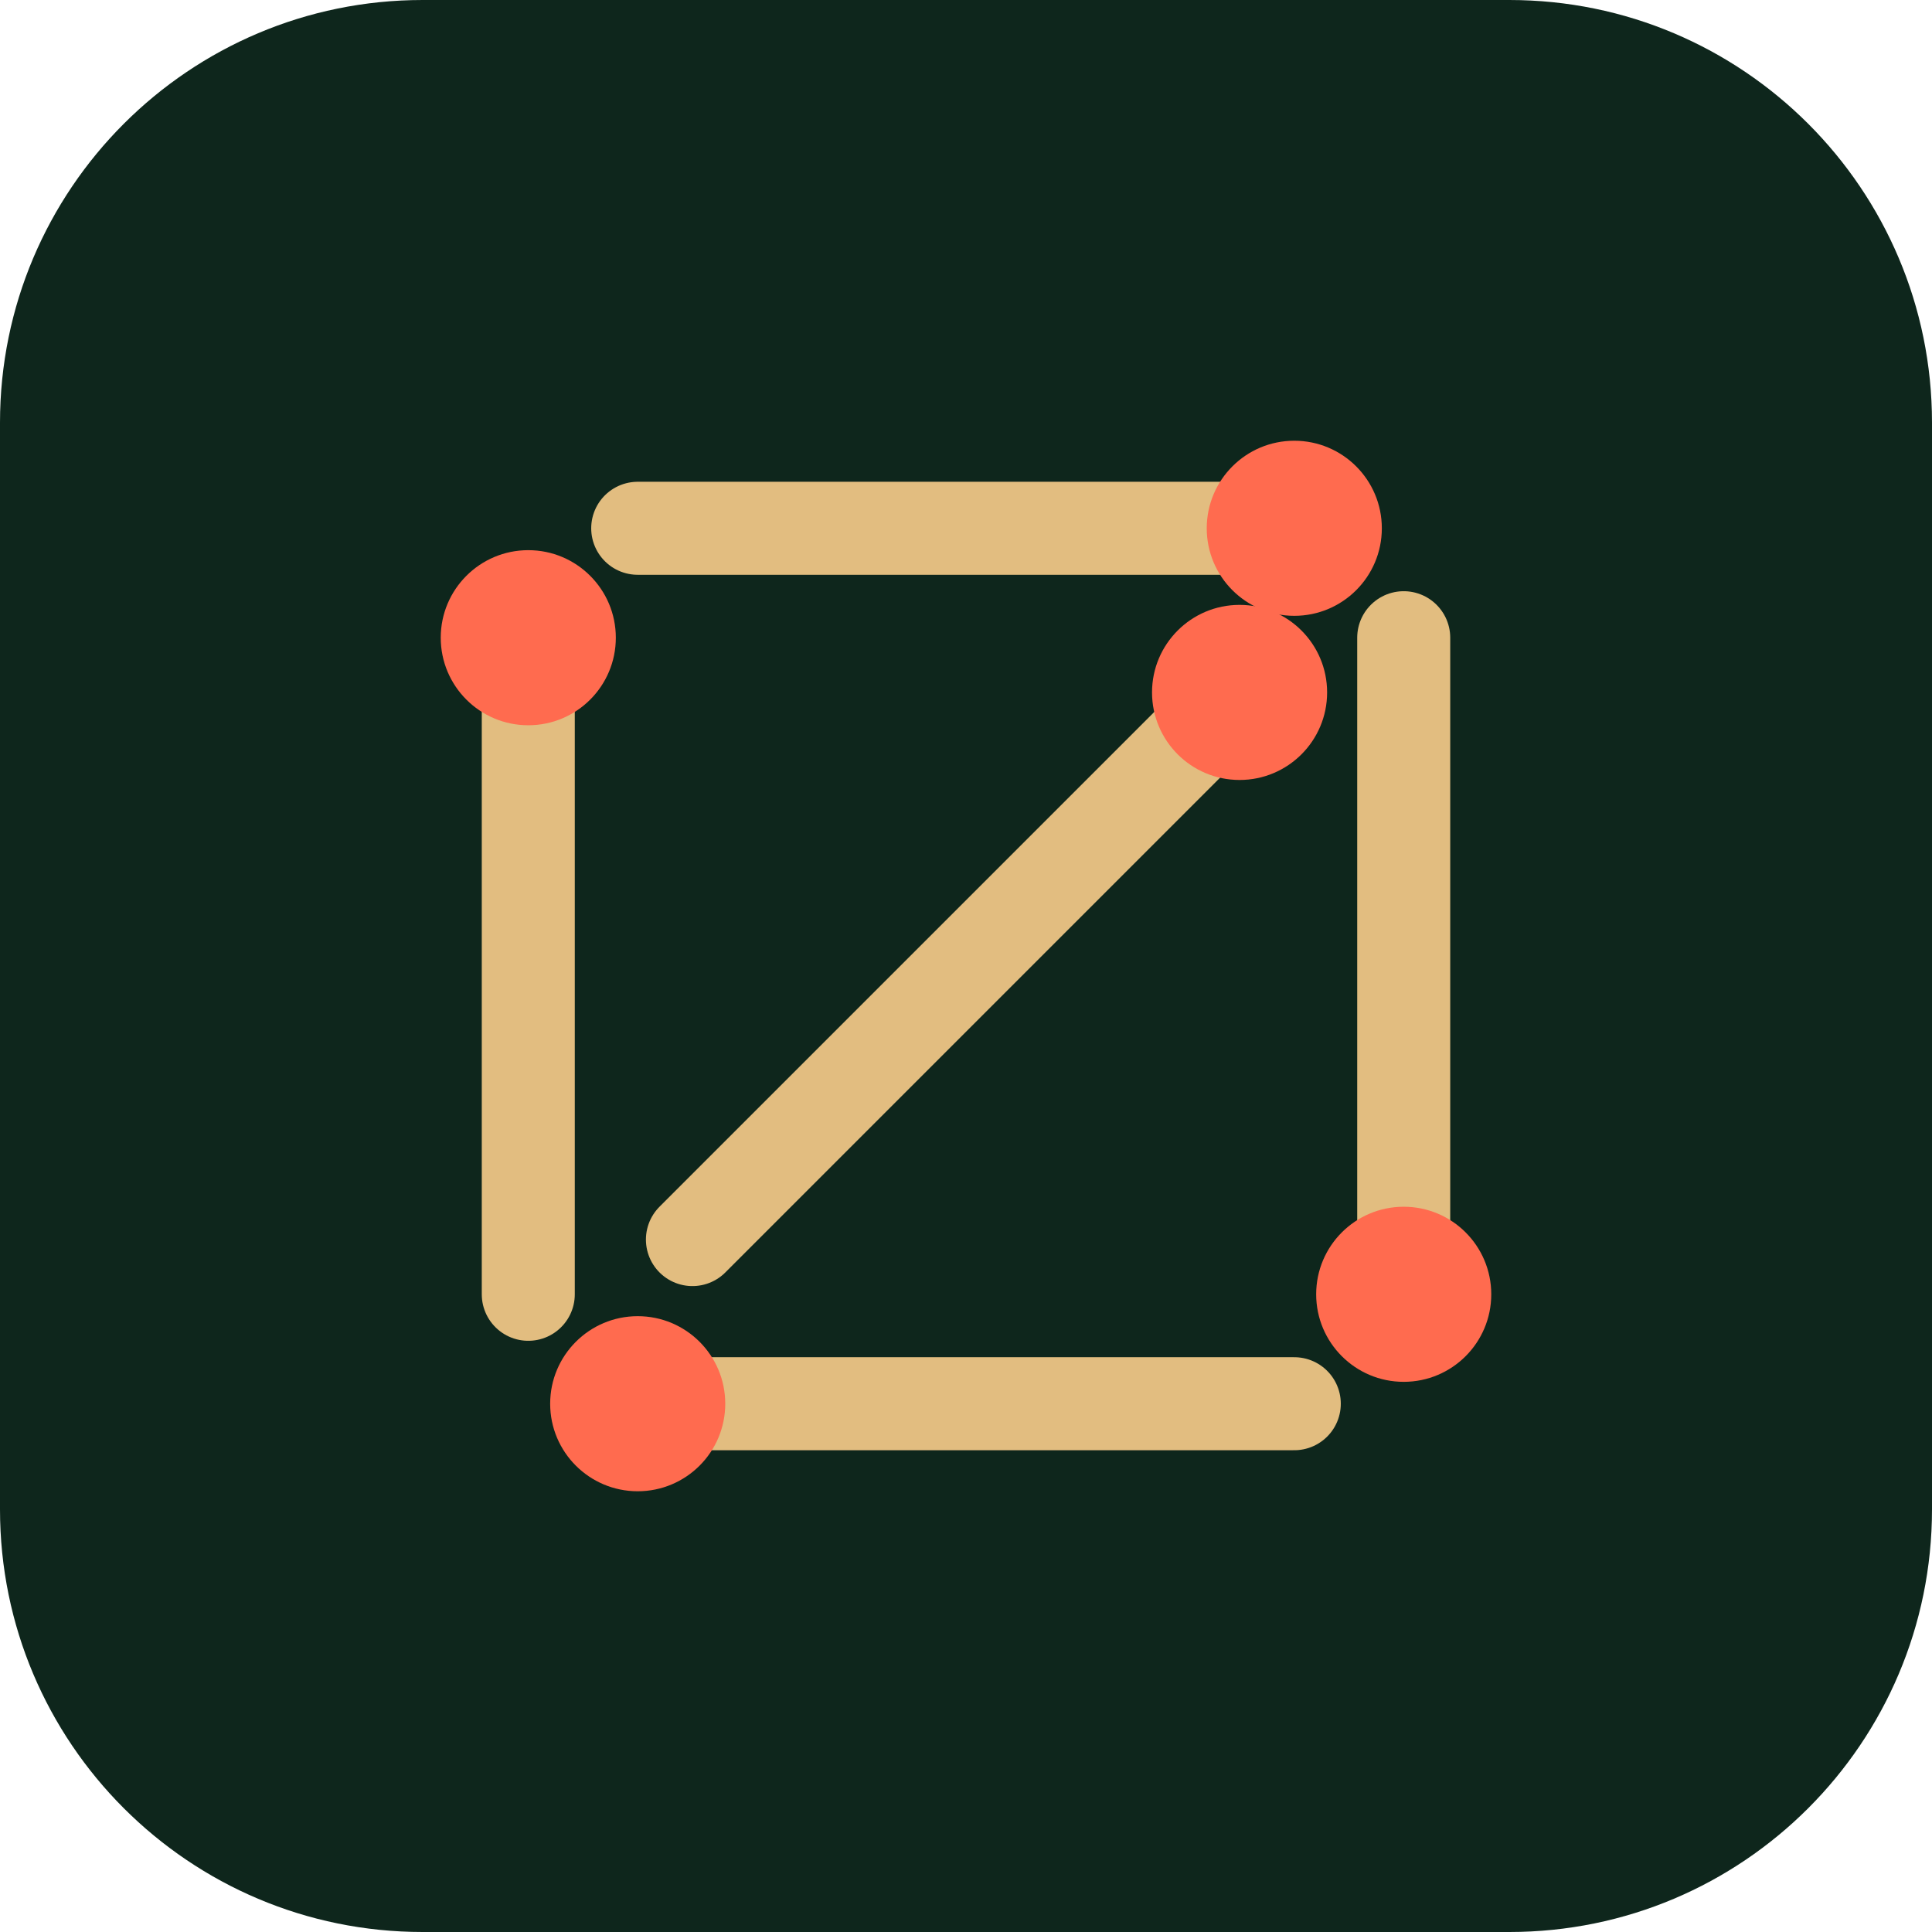
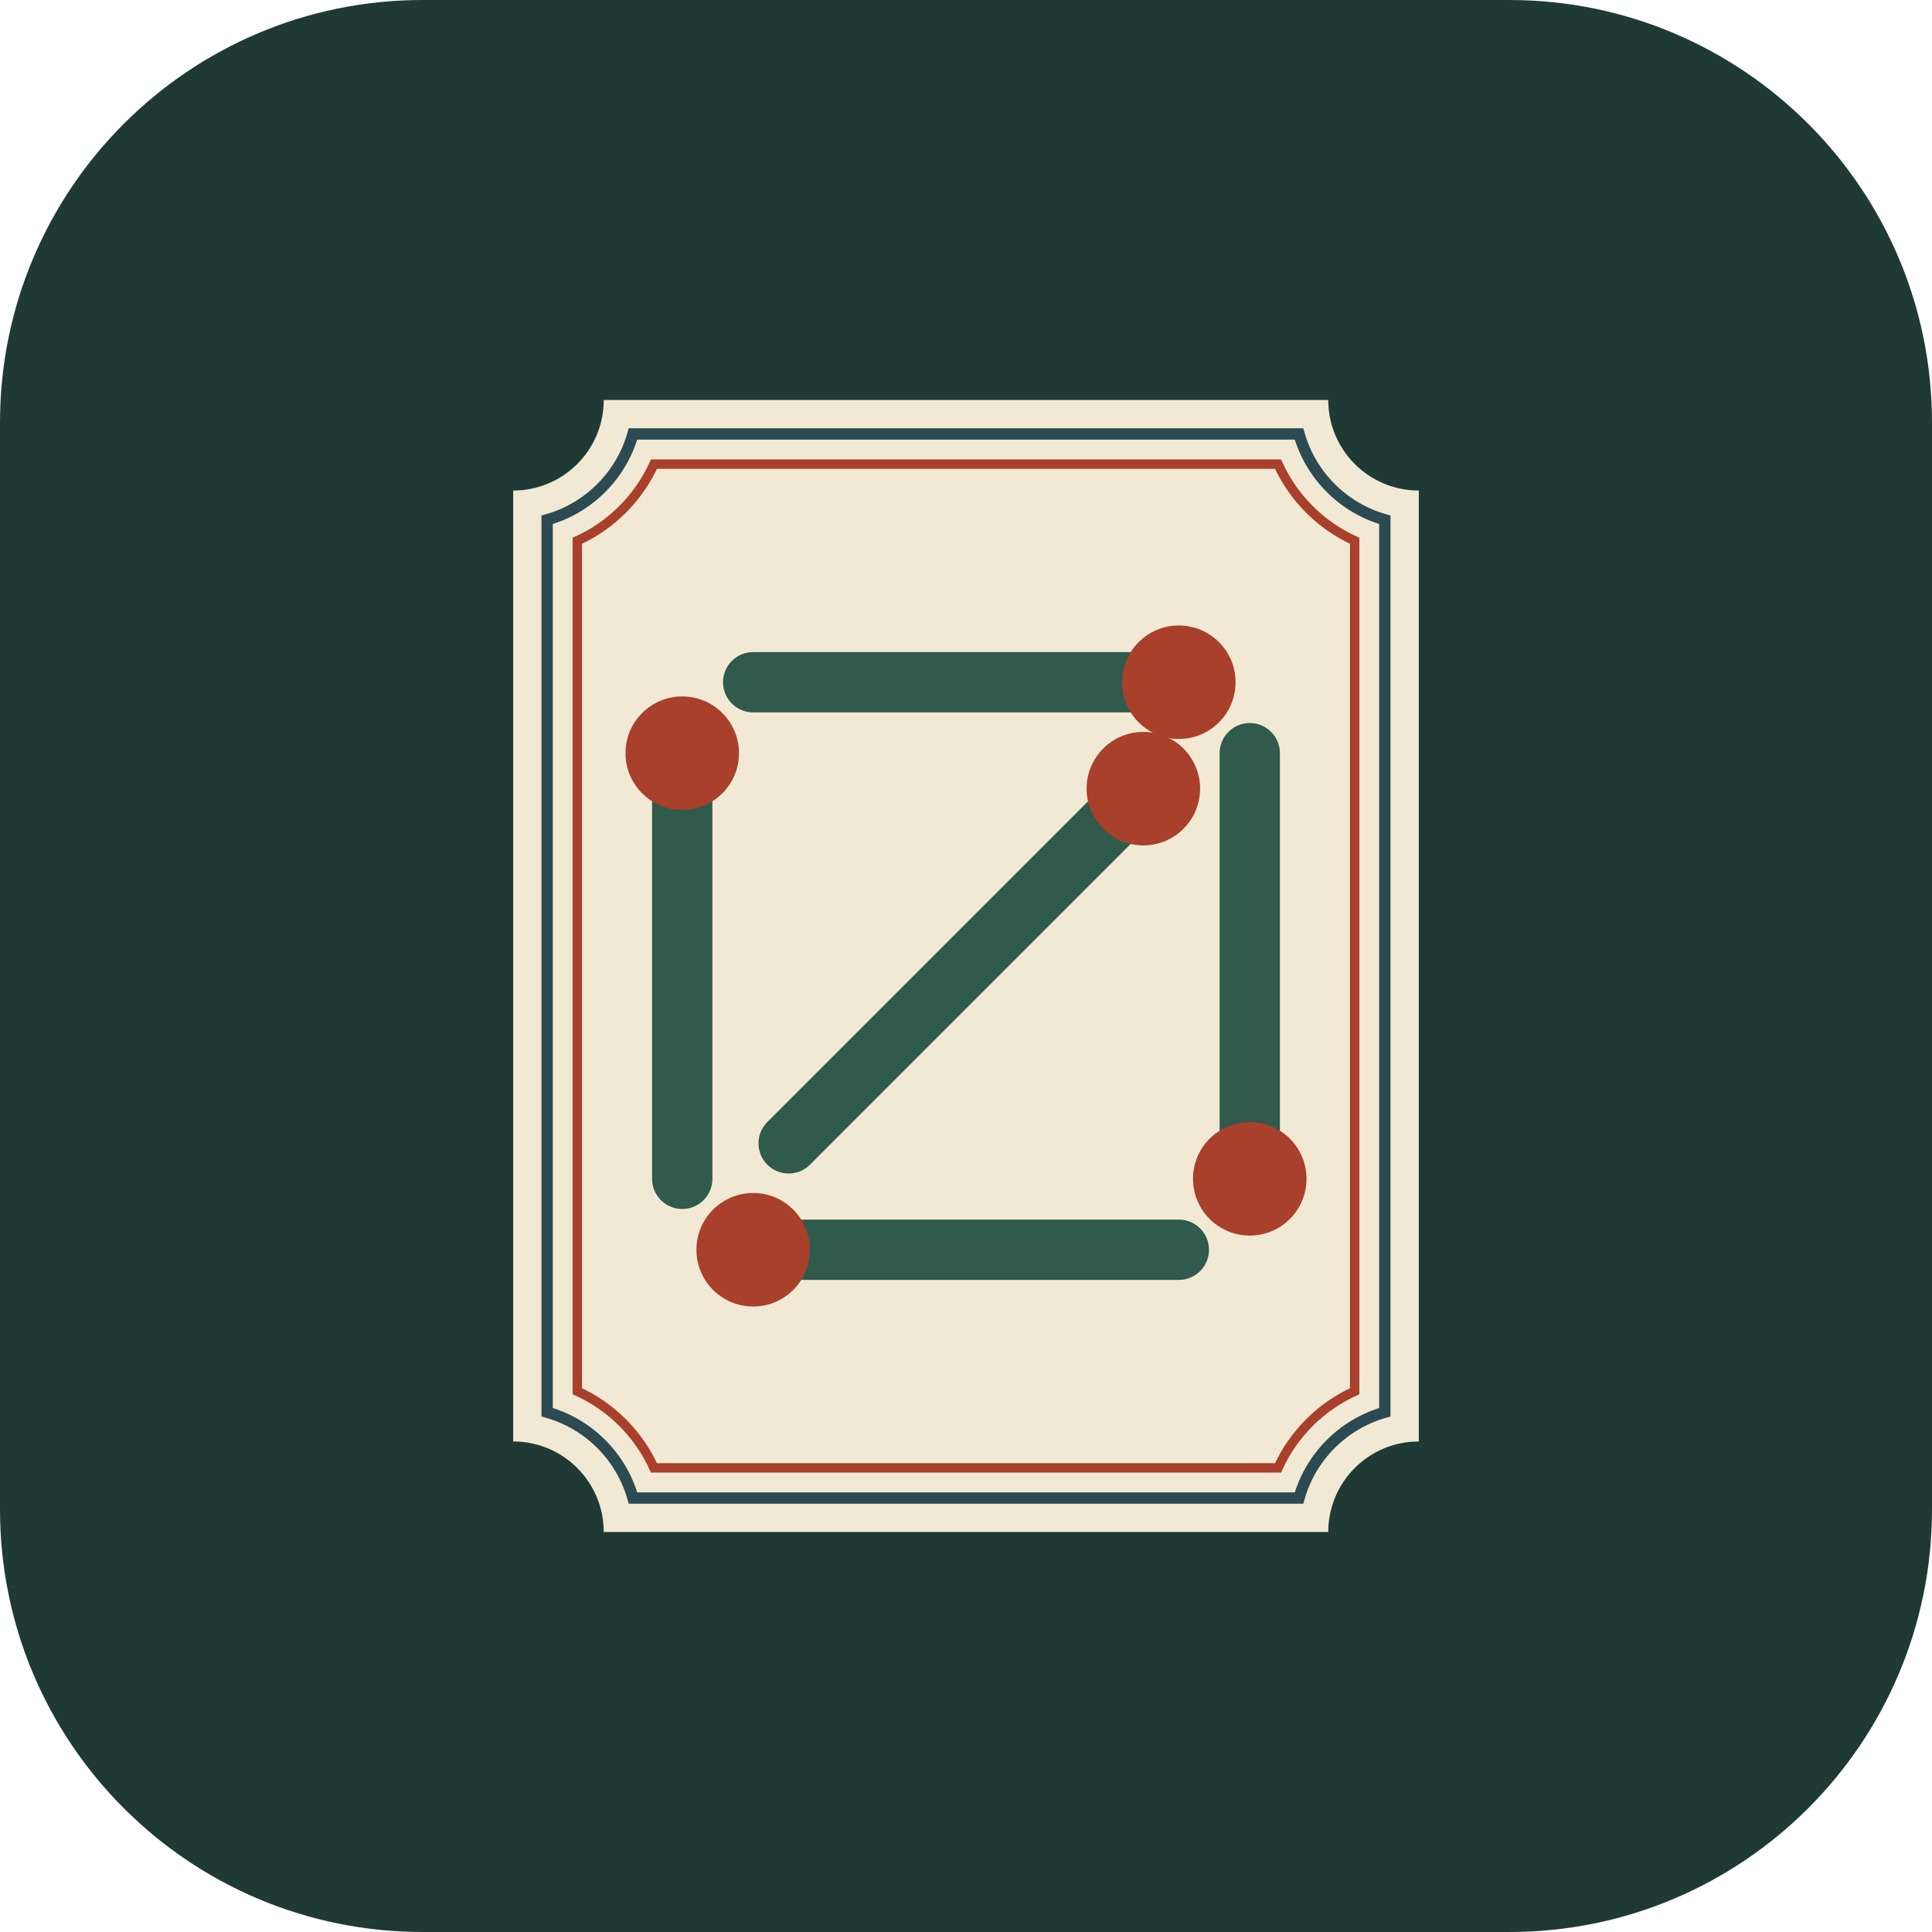
<svg xmlns="http://www.w3.org/2000/svg" viewBox="0 0 512 512">
-   <rect width="512" height="512" rx="112" fill="#0e261c" />
-   <g transform="translate(82 82) scale(7.25)" stroke="#e2bd80" stroke-width="3.4" stroke-linecap="round" fill="#ff6b4f">
+   <rect width="512" height="512" rx="112" fill="#1f3a35" />
+   <path fill="#f2e9d4" d="M160 106 H352 A24 24 0 0 0 376 130 V382 A24 24 0 0 0 352 406 H160 A24 24 0 0 0 136 382 V130 A24 24 0 0 0 160 106 Z" />
+   <path fill="none" stroke="#2c4a52" stroke-width="3" d="M167.75 115 H344.25 A33 33 0 0 0 367 137.75 V374.25 A33 33 0 0 0 344.25 397 H167.75 A33 33 0 0 0 145 374.25 V137.75 A33 33 0 0 0 167.75 115 Z" />
+   <path fill="none" stroke="#a8402b" stroke-width="2.5" d="M173.31 123 H338.69 A41 41 0 0 0 359 143.31 V368.69 A41 41 0 0 0 338.69 389 H173.31 A41 41 0 0 0 153 368.69 V143.31 A41 41 0 0 0 173.31 123 Z" />
+   <g transform="translate(143.2 143.2) scale(4.7)" stroke="#2f5a4c" stroke-width="3.4" stroke-linecap="round" fill="#a8402b">
    <line x1="8" y1="36" x2="8" y2="12" />
    <circle cx="8" cy="12" r="3.2" stroke="none" />
    <line x1="12" y1="8" x2="36" y2="8" />
    <circle cx="36" cy="8" r="3.2" stroke="none" />
    <line x1="40" y1="12" x2="40" y2="36" />
    <circle cx="40" cy="36" r="3.2" stroke="none" />
    <line x1="36" y1="40" x2="12" y2="40" />
    <circle cx="12" cy="40" r="3.2" stroke="none" />
    <line x1="14" y1="34" x2="34" y2="14" />
    <circle cx="34" cy="14" r="3.2" stroke="none" />
  </g>
</svg>
